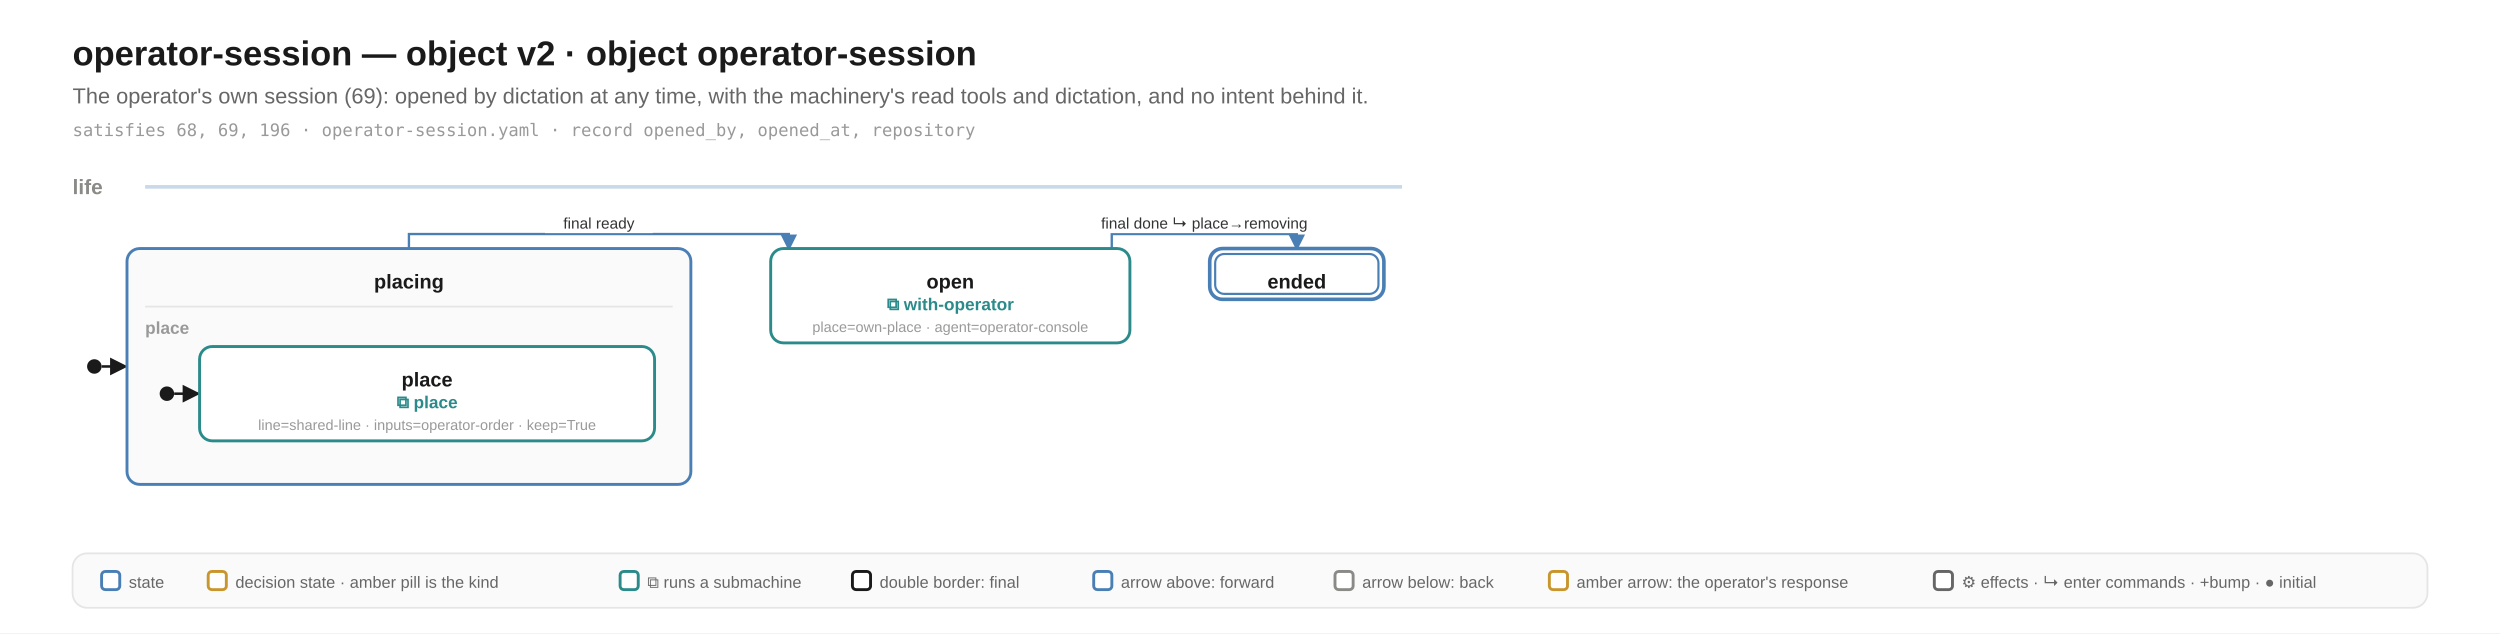
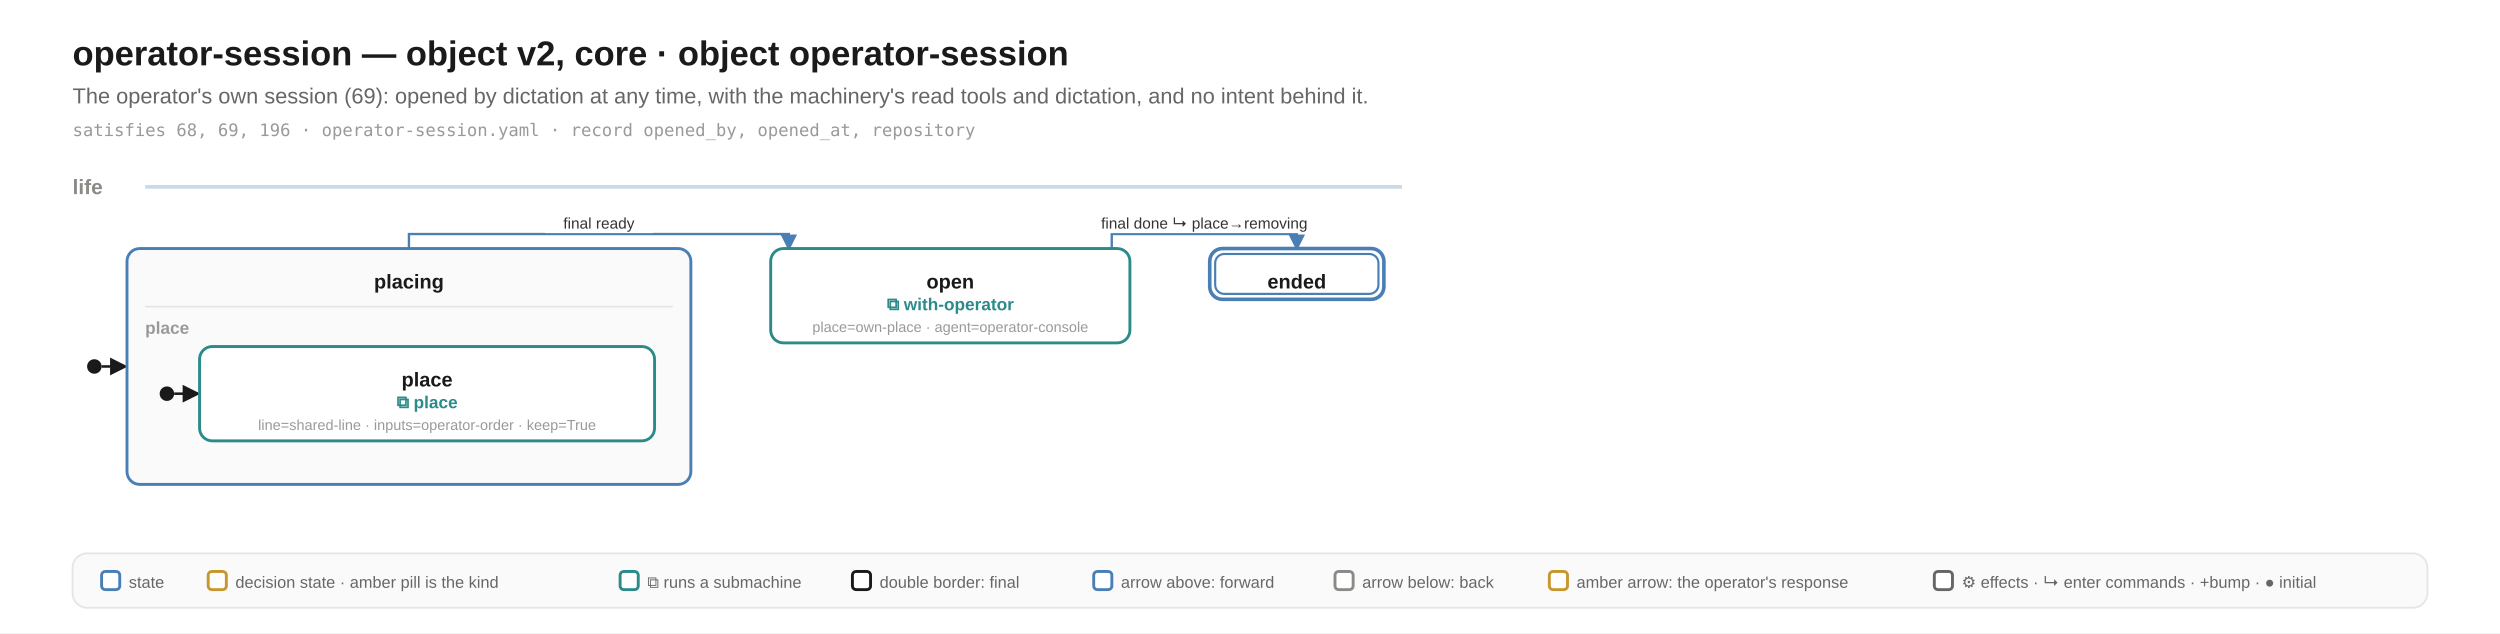
<svg xmlns="http://www.w3.org/2000/svg" width="1378" height="349" viewBox="0 0 1378 349" font-family="-apple-system, 'Helvetica Neue', Arial, sans-serif">
  <defs>
    <marker id="mB" viewBox="0 0 10 10" refX="8.5" refY="5" markerWidth="7" markerHeight="7" orient="auto-start-reverse">
      <path d="M0 0L10 5L0 10z" fill="#4a7fb5" />
    </marker>
    <marker id="mT" viewBox="0 0 10 10" refX="8.5" refY="5" markerWidth="7" markerHeight="7" orient="auto-start-reverse">
      <path d="M0 0L10 5L0 10z" fill="#2b8a8a" />
    </marker>
    <marker id="mG" viewBox="0 0 10 10" refX="8.5" refY="5" markerWidth="7" markerHeight="7" orient="auto-start-reverse">
      <path d="M0 0L10 5L0 10z" fill="#8a8a86" />
    </marker>
    <marker id="mA" viewBox="0 0 10 10" refX="8.5" refY="5" markerWidth="7" markerHeight="7" orient="auto-start-reverse">
      <path d="M0 0L10 5L0 10z" fill="#c9962e" />
    </marker>
    <marker id="mI" viewBox="0 0 10 10" refX="8.5" refY="5" markerWidth="7" markerHeight="7" orient="auto-start-reverse">
      <path d="M0 0L10 5L0 10z" fill="#1a1a1a" />
    </marker>
  </defs>
  <rect width="1378" height="349" fill="#fff" />
-   <text x="40" y="36" font-size="19" font-weight="700" fill="#1a1a1a">operator-session — object v2 · object operator-session</text>
+   <text x="40" y="36" font-size="19" font-weight="700" fill="#1a1a1a">operator-session — object v2, core · object operator-session</text>
  <text x="40" y="57" font-size="12" fill="#666">The operator's own session (69): opened by dictation at any time, with the machinery's read tools and dictation, and no intent behind it.</text>
  <text x="40" y="75" font-size="9.5" font-family="monospace" fill="#999">satisfies 68, 69, 196 · operator-session.yaml · record opened_by, opened_at, repository</text>
  <text x="40" y="107" font-size="11.5" font-weight="700" fill="#8a8a86">life</text>
  <line x1="80" y1="103" x2="772.8" y2="103" stroke="#4a7fb5" stroke-width="2" opacity="0.3" />
  <circle cx="52.0" cy="202.0" r="4" fill="#1a1a1a" />
  <line x1="56.0" y1="202.0" x2="69.0" y2="202.0" stroke="#1a1a1a" stroke-width="1.4" marker-end="url(#mI)" />
  <path d="M225.4,137.0 V129.0 H434.8 V137.0" fill="none" stroke="#4a7fb5" stroke-width="1.3" marker-end="url(#mB)" />
  <path d="M612.8,137.0 V129.0 H714.8 V137.0" fill="none" stroke="#4a7fb5" stroke-width="1.3" marker-end="url(#mB)" />
  <rect x="70.0" y="137.0" width="310.8" height="130.0" rx="7" fill="#fafafa" stroke="#4a7fb5" stroke-width="1.6" />
  <text x="225.4" y="159.0" font-size="11" fill="#1a1a1a" text-anchor="middle" font-weight="700">placing</text>
  <line x1="80.0" y1="169.0" x2="370.8" y2="169.0" stroke="#e5e5e5" />
  <text x="80" y="184" font-size="9.5" font-weight="700" fill="#999">place</text>
  <circle cx="92.0" cy="217.0" r="4" fill="#1a1a1a" />
  <line x1="96.0" y1="217.0" x2="109.0" y2="217.0" stroke="#1a1a1a" stroke-width="1.4" marker-end="url(#mI)" />
  <rect x="110.0" y="191.0" width="250.8" height="52.0" rx="7" fill="#fff" stroke="#2b8a8a" stroke-width="1.6" />
  <text x="235.4" y="213.0" font-size="11" fill="#1a1a1a" text-anchor="middle" font-weight="700">place</text>
  <text x="235.4" y="225.0" font-size="9.5" fill="#2b8a8a" text-anchor="middle" font-weight="700">⧉ place</text>
  <text x="235.4" y="237.0" font-size="8" fill="#999" text-anchor="middle">line=shared-line · inputs=operator-order · keep=True</text>
  <rect x="424.8" y="137.0" width="198.0" height="52.0" rx="7" fill="#fff" stroke="#2b8a8a" stroke-width="1.6" />
  <text x="523.8" y="159.0" font-size="11" fill="#1a1a1a" text-anchor="middle" font-weight="700">open</text>
  <text x="523.8" y="171.0" font-size="9.5" fill="#2b8a8a" text-anchor="middle" font-weight="700">⧉ with-operator</text>
  <text x="523.8" y="183.0" font-size="8" fill="#999" text-anchor="middle">place=own-place · agent=operator-console</text>
  <rect x="666.8" y="137.0" width="96.0" height="28.0" rx="7" fill="#fff" stroke="#4a7fb5" stroke-width="2" />
  <rect x="669.8" y="140.0" width="90.0" height="22.0" rx="5" fill="none" stroke="#4a7fb5" stroke-width="1.2" />
  <text x="714.8" y="159.0" font-size="11" fill="#1a1a1a" text-anchor="middle" font-weight="700">ended</text>
  <rect x="300.4" y="117.5" width="59.4" height="11" fill="#fff" opacity="0.92" />
  <text x="330.1" y="126.0" font-size="8.5" fill="#333" text-anchor="middle">final ready</text>
  <rect x="596.7" y="117.5" width="134.2" height="11" fill="#fff" opacity="0.92" />
  <text x="663.8" y="126.0" font-size="8.5" fill="#333" text-anchor="middle">final done ↳ place→removing</text>
  <rect x="40" y="305" width="1298" height="30" rx="8" fill="#fafafa" stroke="#e5e5e5" />
  <rect x="56" y="315" width="10" height="10" rx="2" fill="#fff" stroke="#4a7fb5" stroke-width="1.6" />
  <text x="71" y="324" font-size="9" fill="#666">state</text>
  <rect x="114.75" y="315" width="10" height="10" rx="2" fill="#fff" stroke="#c9962e" stroke-width="1.6" />
  <text x="129.75" y="324" font-size="9" fill="#666">decision state · amber pill is the kind</text>
  <rect x="341.8" y="315" width="10" height="10" rx="2" fill="#fff" stroke="#2b8a8a" stroke-width="1.6" />
  <text x="356.8" y="324" font-size="9" fill="#666">⧉ runs a submachine</text>
  <rect x="469.85" y="315" width="10" height="10" rx="2" fill="#fff" stroke="#1a1a1a" stroke-width="1.6" />
  <text x="484.85" y="324" font-size="9" fill="#666">double border: final</text>
  <rect x="602.85" y="315" width="10" height="10" rx="2" fill="#fff" stroke="#4a7fb5" stroke-width="1.6" />
  <text x="617.85" y="324" font-size="9" fill="#666">arrow above: forward</text>
  <rect x="735.85" y="315" width="10" height="10" rx="2" fill="#fff" stroke="#8a8a86" stroke-width="1.6" />
  <text x="750.85" y="324" font-size="9" fill="#666">arrow below: back</text>
  <rect x="854.0" y="315" width="10" height="10" rx="2" fill="#fff" stroke="#c9962e" stroke-width="1.6" />
  <text x="869.0" y="324" font-size="9" fill="#666">amber arrow: the operator's response</text>
  <rect x="1066.2" y="315" width="10" height="10" rx="2" fill="#fff" stroke="#666" stroke-width="1.6" />
  <text x="1081.2" y="324" font-size="9" fill="#666">⚙ effects · ↳ enter commands · +bump · ● initial</text>
</svg>
